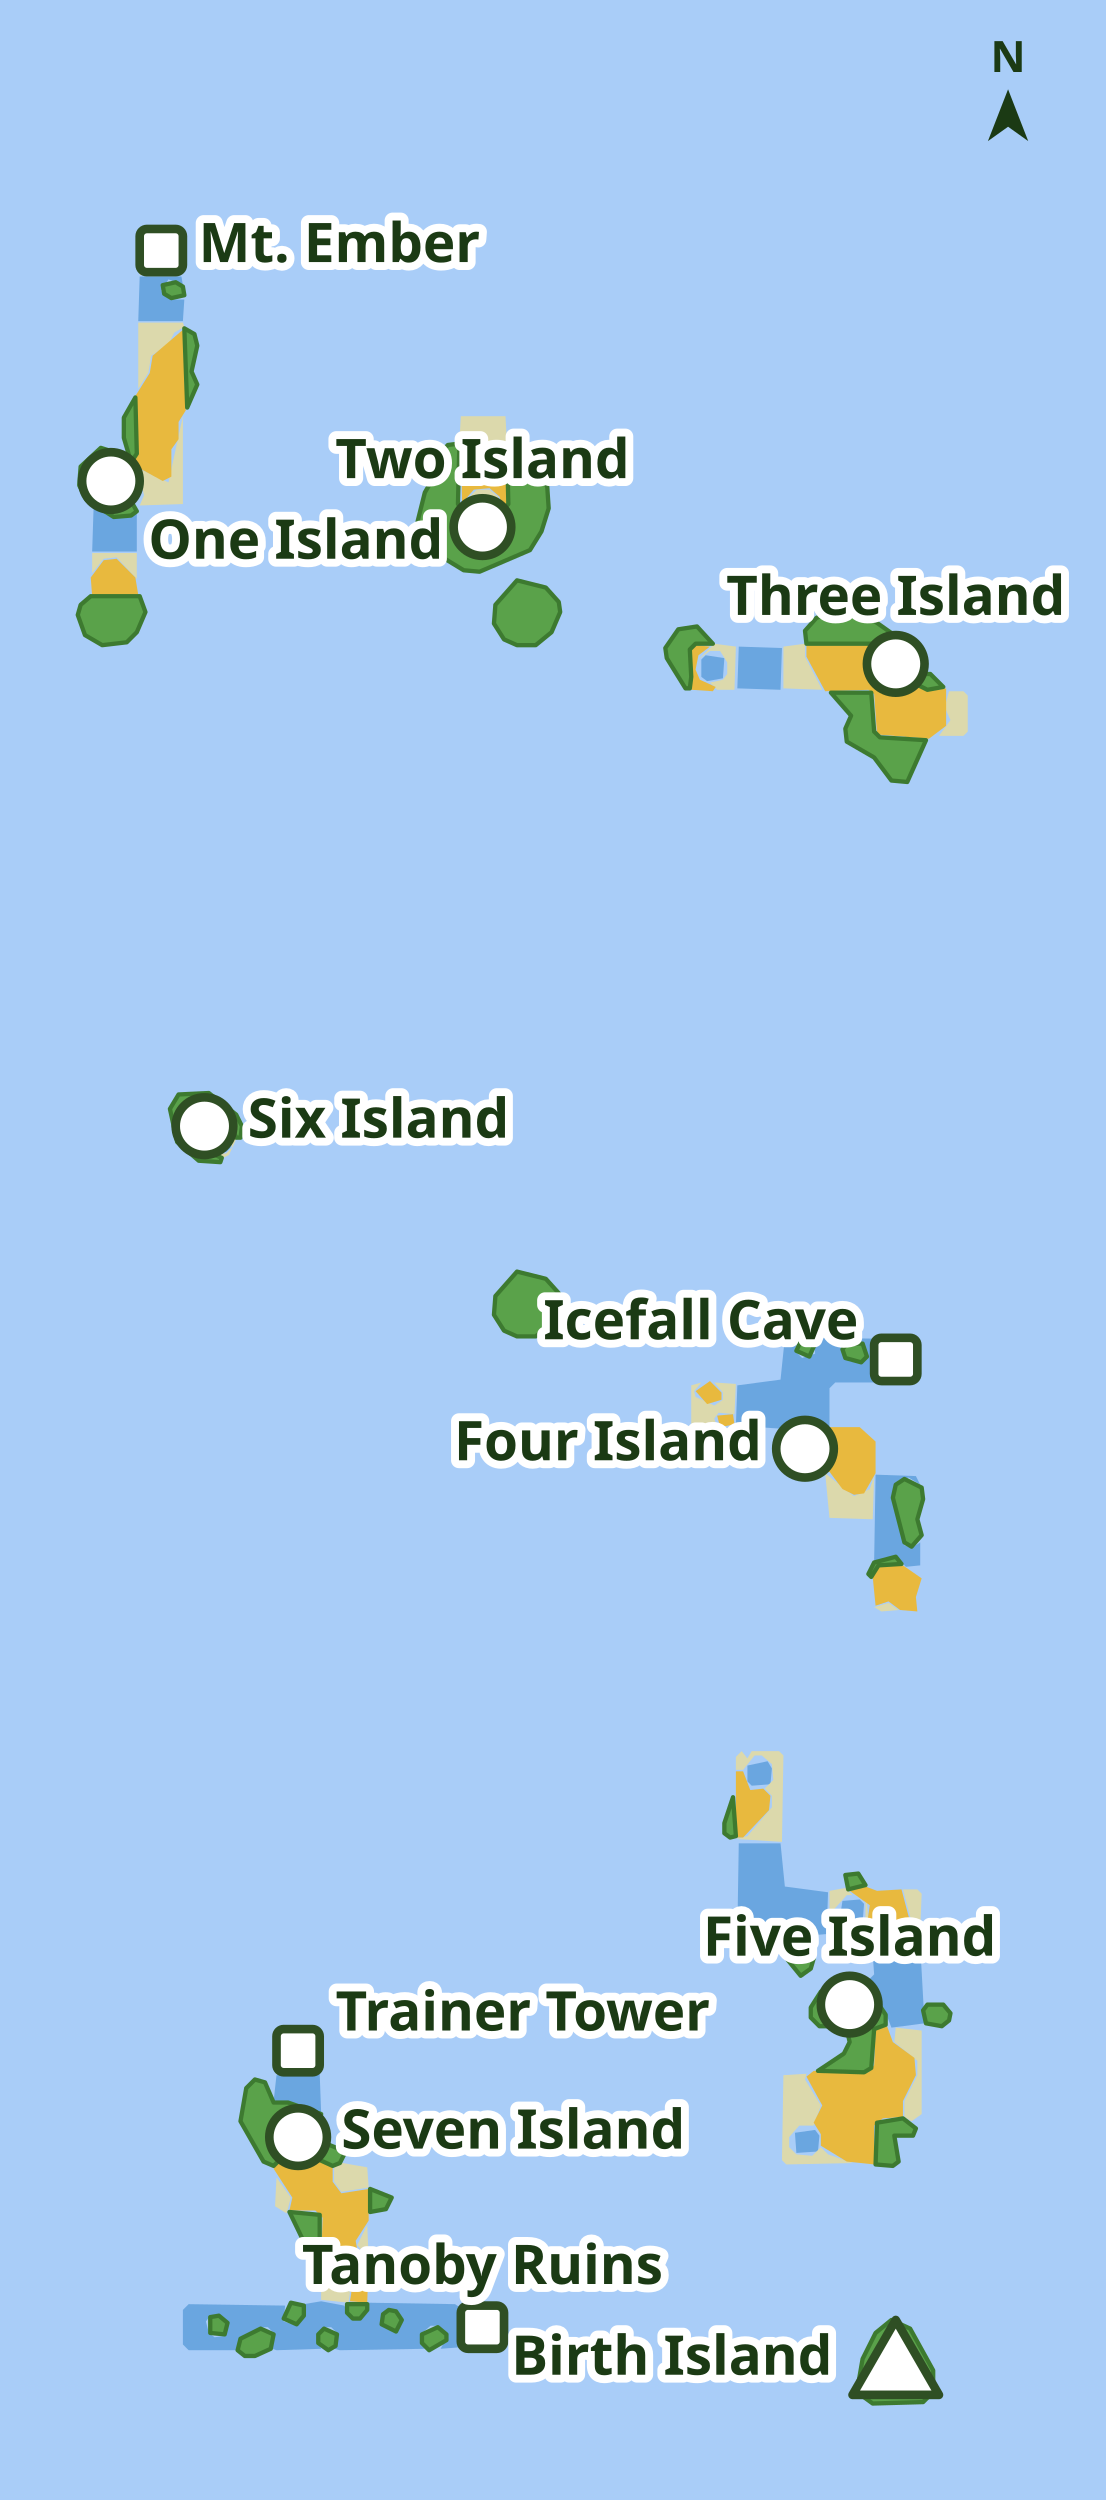
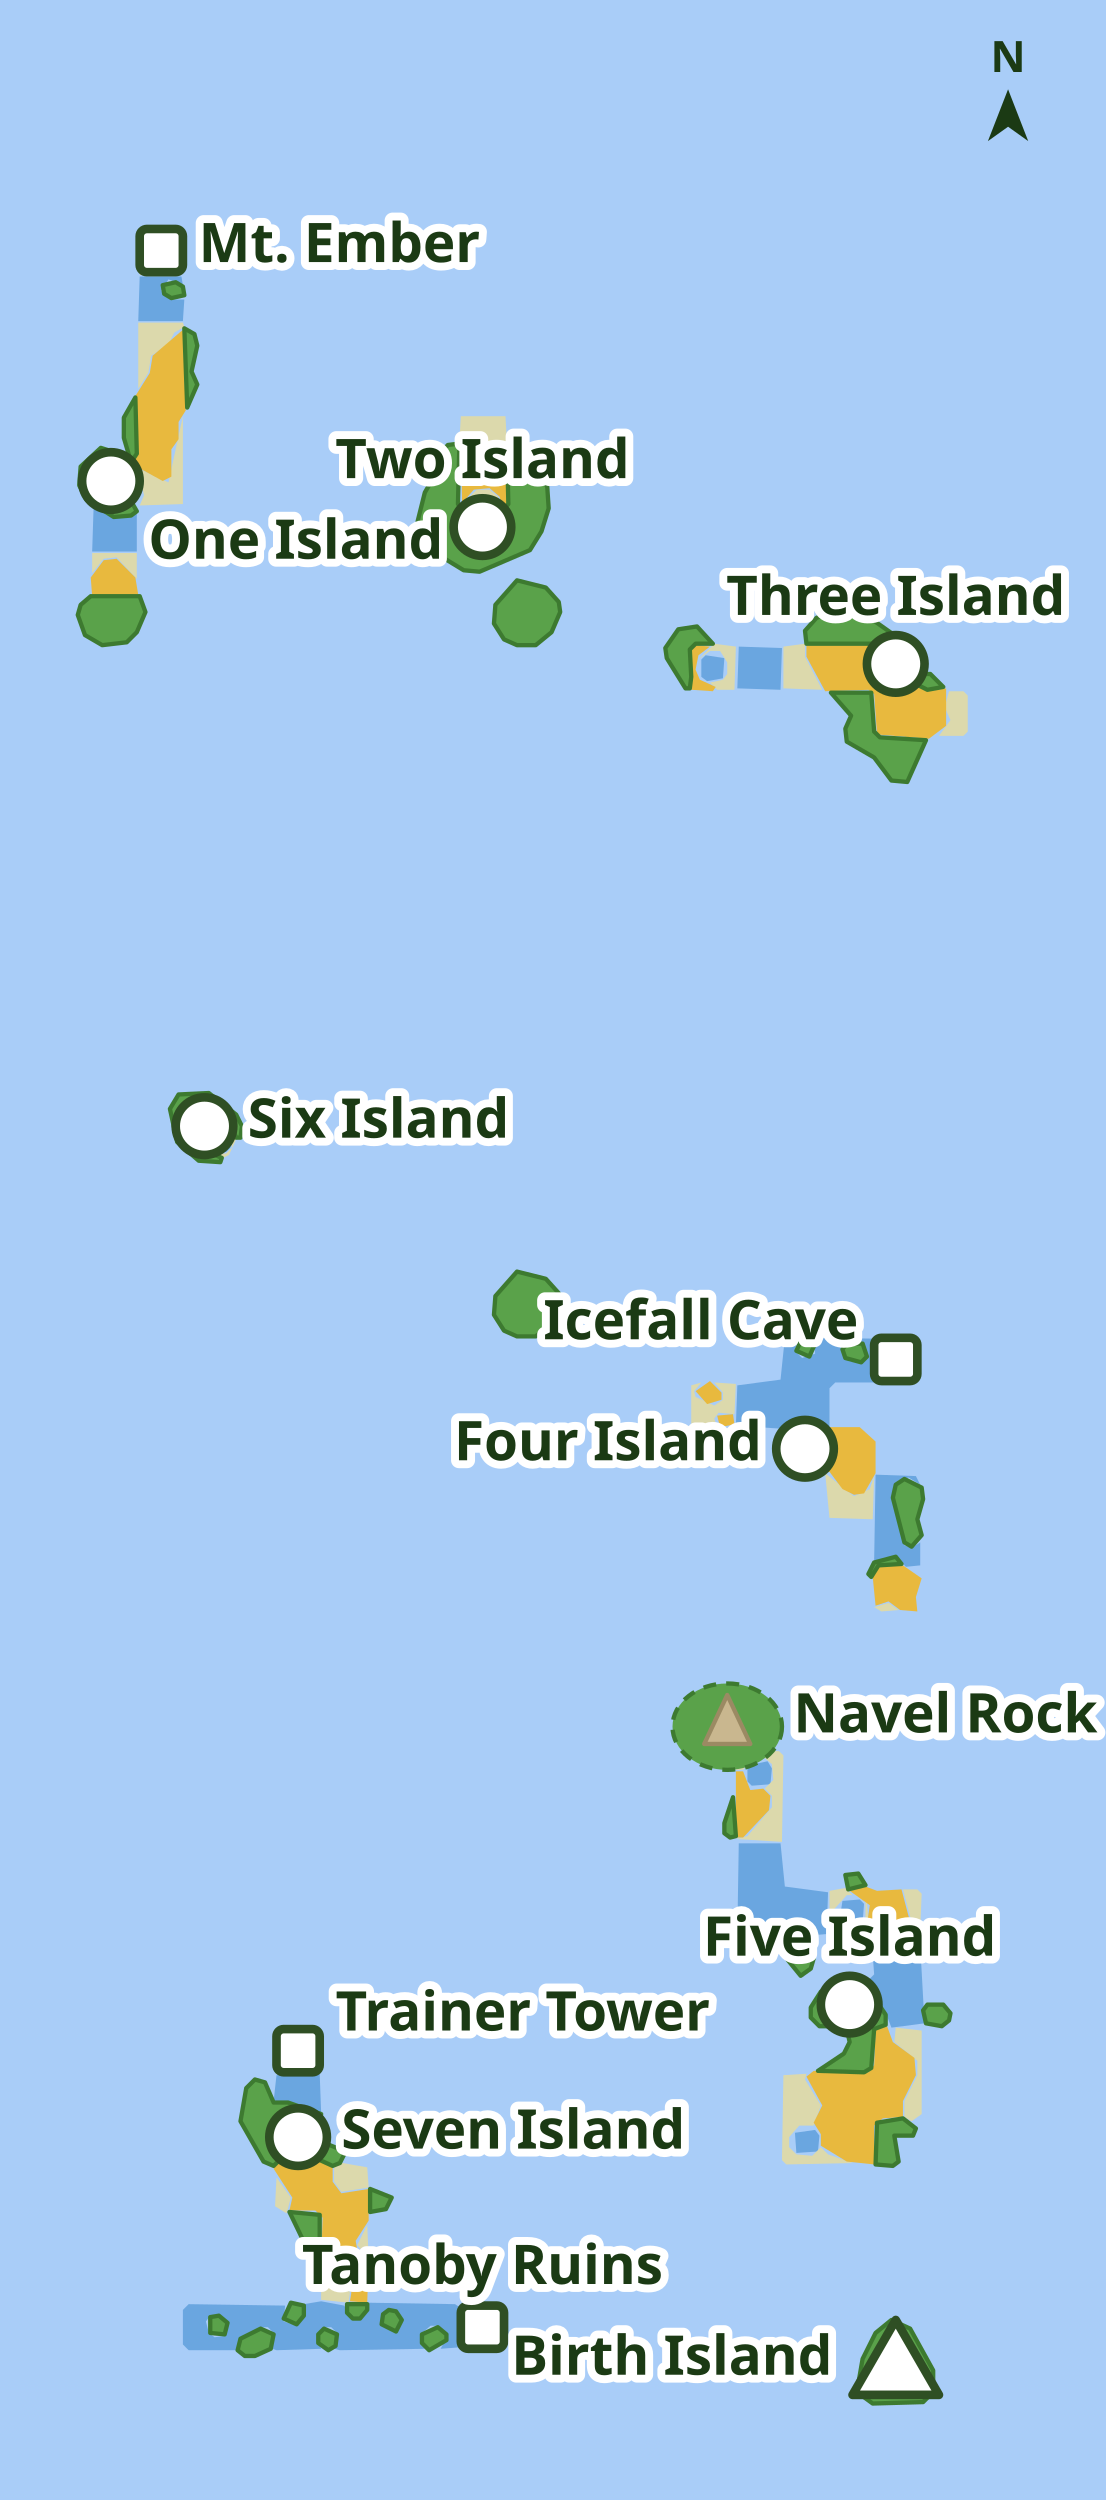
<svg xmlns="http://www.w3.org/2000/svg" width="768" height="1736" viewBox="0 0 768 1736" role="img" aria-label="Schematic map of the Sevii Islands">
  <rect width="768" height="1736" fill="#a9cdf8" />
  <path d="M341,1607 328,1609 329,1623 343,1622 344,1612ZM127,1604 127,1628 131,1632 164,1632 167,1623 181,1616 186,1616 191,1621 189,1631 192,1632 223,1631 220,1621 225,1616 230,1616 235,1621 232,1631 236,1632 295,1631 292,1621 299,1615 304,1615 311,1621 306,1631 319,1630 319,1602 316,1600 256,1599 255,1606 250,1611 245,1611 239,1601 223,1598 211,1600 212,1608 206,1615 197,1612 198,1601 131,1600ZM146,1608 152,1607 159,1613 156,1622 149,1623 145,1620 143,1612ZM270,1603 275,1604 280,1611 275,1620 264,1614 265,1607ZM566,1479 552,1481 553,1495 568,1494 569,1483ZM192,1441 190,1459 200,1459 223,1467 222,1440ZM639,1351 606,1357 607,1371 601,1377 614,1395 619,1408 642,1405ZM585,1320 583,1333 588,1336 599,1335 600,1322 597,1319ZM513,1280 512,1342 552,1345 574,1343 575,1314 545,1310 542,1280ZM533,1223 519,1226 519,1237 522,1240 535,1239 536,1228ZM608,1024 607,1084 622,1080 629,1088 639,1087 639,1071 633,1075 628,1073 619,1040 624,1028 631,1026 639,1031 636,1025ZM511,990 541,992 544,997 556,992 571,995 576,990 576,964 580,960 619,960 619,954 629,952 632,960 638,959 639,930 565,929 566,940 557,943 552,938 554,929 545,929 542,958 512,962ZM588,932 599,932 603,942 598,947 587,944 584,937ZM146,783 143,786 143,798 157,800 160,797 160,785ZM490,455 487,458 487,470 491,473 502,471 503,457ZM513,449 512,478 542,479 543,450ZM65,352 64,383 95,383 95,356 79,360ZM97,192 96,223 127,223 128,208 119,208 112,202 117,194 127,198 126,192ZM105,168 104,182 118,183 120,170 117,167Z" fill="#6aa6e0" fill-rule="evenodd" />
  <path d="M320,1601 321,1631 349,1631 352,1628 351,1601ZM335,1603 345,1612 344,1622 340,1625 329,1624 323,1615ZM223,1572 223,1597 242,1599 243,1592 237,1580ZM255,1545 248,1559 256,1568ZM192,1512 191,1532 199,1537 202,1526ZM232,1505 232,1515 237,1522 256,1519 255,1505 238,1502ZM205,1472 196,1476 192,1490 201,1503 211,1504 220,1498 224,1489 221,1484 222,1476ZM204,1475 215,1476 221,1482 220,1494 214,1500 200,1500 195,1493 195,1484ZM544,1441 543,1500 546,1503 592,1502 575,1496 570,1491 564,1497 553,1496 548,1491 548,1484 555,1476 565,1476 570,1462 559,1444 560,1440ZM622,1408 621,1418 637,1431 637,1441 628,1459 628,1470 633,1473 640,1468 640,1410ZM577,1377 579,1406 589,1408 602,1404 608,1389 603,1379 597,1379 605,1387 603,1400 598,1404 588,1405 579,1396 579,1388 585,1385 586,1379ZM627,1312 632,1331 639,1339 640,1315 637,1312ZM576,1313 576,1342 599,1344 603,1333 602,1321 595,1317 601,1320 601,1334 588,1337 580,1331 579,1326 588,1316 592,1316 587,1311ZM515,1216 511,1220 511,1229 516,1229 524,1219 529,1219 536,1225 537,1236 531,1242 536,1247 536,1255 519,1275 511,1277 543,1279 544,1219 541,1216 522,1216 519,1221ZM607,1116 612,1119 624,1118 617,1113ZM573,1023 576,1054 606,1055 607,1025 604,1034 593,1039ZM565,994 572,1000 572,1014 567,1020 571,1022 575,1002 570,995ZM480,962 480,990 498,991 496,985 499,981 510,982 511,961 496,960 502,967 502,972 496,976 483,970 482,966 487,960ZM132,772 129,778 131,794 155,804 159,802 164,791 156,773 146,768ZM140,771 151,772 161,785 161,797 157,801 145,801 132,791 130,781 133,778 137,779 140,788 148,780 138,776ZM659,480 656,491 660,500 652,511 669,511 672,508 672,483 669,480ZM609,468 620,480 630,479 639,468 637,466 630,476 616,476 610,466ZM544,449 544,478 571,479 559,456 559,447ZM496,447 485,458 493,452 500,452 505,460 505,468 502,472 493,474 498,479 510,479 511,449ZM64,384 64,398 72,388 81,387 95,402 95,384ZM331,340 324,347 325,355 320,371 325,380 337,384 348,378 352,364 346,355 346,345 340,340ZM334,353 348,361 348,374 342,380 329,380 323,372 323,364ZM127,289 117,335 87,321 74,321 68,324 64,333 67,346 78,351 88,349 98,335 100,344 97,351 127,350ZM77,322 87,324 92,330 92,343 86,348 73,348 67,341 67,332ZM320,289 319,307 332,311 352,307 351,289ZM127,224 96,224 96,270 103,259 105,247 117,239 121,231 128,227ZM96,161 97,191 127,190 128,178 122,175 128,169 127,161 118,160 116,165 122,176 116,185 108,185 100,179 100,172 109,164 109,160Z" fill="#dcd9ac" fill-rule="evenodd" />
  <path d="M193,1501 190,1506 203,1526 201,1535 219,1535 224,1540 223,1571 238,1580 244,1592 243,1598 255,1599 256,1569 248,1562 247,1556 256,1542 256,1520 237,1523 231,1515 231,1505 220,1500 211,1505ZM209,1476 202,1478 207,1485 202,1487 198,1482 196,1489 207,1489 210,1485ZM616,1407 608,1409 607,1434 603,1439 565,1438 560,1442 571,1462 565,1474 570,1482 570,1490 588,1501 607,1503 607,1476 613,1471 627,1470 627,1459 636,1441 635,1429 620,1418ZM202,1407 191,1417 191,1430 201,1438 214,1439 224,1430 224,1417 213,1407ZM594,1380 587,1379 586,1384 591,1389 586,1391 583,1386 580,1393 591,1393ZM590,1313 604,1323 601,1343 639,1343 631,1331 626,1312 609,1313 601,1310ZM511,1230 511,1276 516,1276 534,1257 535,1247 530,1242 521,1243 516,1230ZM610,1088 606,1095 608,1115 617,1112 625,1118 637,1119 636,1109 640,1096 627,1087ZM561,995 555,995 554,1000 559,1002 557,1007 552,1002 547,1002 548,1010 561,1007ZM575,991 572,996 576,1002 576,1013 572,1022 576,1022 585,1034 593,1038 600,1037 608,1023 608,1001 597,991ZM498,983 500,991 510,989 509,982ZM483,966 491,975 501,972 501,967 493,959ZM560,448 560,456 573,480 603,479 607,482 609,510 645,513 657,504 657,478 644,480 635,476 630,480 620,481 610,473 610,465 621,466 625,463 626,452 619,452 618,456 623,461 618,463 616,458 609,458 611,451 608,448ZM483,448 480,451 480,479 495,480 497,477 486,472 483,465 485,455 493,449ZM63,401 64,414 96,413 94,401 81,388 72,389ZM337,356 330,358 335,365 330,367 326,362 324,369 335,369 338,365ZM80,323 74,326 79,333 74,335 70,330 68,337 77,338 81,335ZM320,308 321,354 324,355 323,347 329,340 340,339 347,345 349,355 352,350 351,308 335,312ZM127,229 106,247 104,259 94,275 96,315 91,322 113,334 119,331 119,312 124,305 124,293 129,285Z" fill="#e8b93e" fill-rule="evenodd" />
  <path d="M225,1617 221,1621 221,1627 228,1632 233,1629 234,1621ZM190,1621 181,1617 167,1624 165,1632 170,1636 177,1636 188,1631ZM304,1616 293,1621 293,1627 298,1632 310,1625 310,1621ZM619,1611 608,1620 599,1638 595,1661 606,1669 641,1668 648,1661 648,1646 632,1617ZM146,1609 146,1620 156,1621 158,1613 152,1608ZM270,1604 266,1607 265,1614 275,1619 279,1611 275,1605ZM241,1600 241,1606 245,1610 250,1610 255,1604 255,1600ZM202,1599 197,1610 206,1614 211,1608 211,1601ZM201,1536 215,1565 222,1568 222,1538ZM257,1520 257,1536 268,1534 272,1526ZM225,1488 220,1499 231,1504 236,1502 240,1494ZM627,1471 609,1474 608,1503 620,1504 624,1501 621,1483 634,1483 636,1478ZM177,1444 171,1450 167,1473 183,1501 190,1504 195,1499 191,1490 195,1476 205,1471 221,1475 223,1468 200,1460 190,1460 184,1446ZM644,1392 641,1396 643,1405 654,1407 659,1403 660,1398 655,1392ZM609,1390 602,1405 588,1409 590,1418 586,1426 568,1438 600,1439 605,1436 607,1409 615,1406 615,1399ZM570,1383 563,1394 563,1401 569,1407 576,1407 578,1401 575,1384ZM553,1348 547,1354 547,1361 556,1372 563,1367 565,1360 563,1352ZM599,1345 600,1351 606,1356 640,1349 640,1344ZM587,1302 589,1312 601,1309 596,1301ZM509,1248 503,1266 503,1273 507,1276 511,1275ZM626,1086 622,1081 607,1085 603,1093 605,1095 610,1087ZM628,1027 622,1031 620,1040 628,1071 633,1074 640,1066 637,1055 641,1041 640,1033ZM588,933 585,937 587,943 598,946 602,942 599,933ZM558,927 553,938 562,942 566,933ZM359,883 344,900 343,913 350,924 359,928 372,928 383,919 389,905 388,898 379,888ZM124,760 118,770 123,793 138,806 153,807 154,804 130,794 128,778 135,769 146,767 157,773 164,790 167,790 168,782 164,774 145,759ZM577,481 591,497 587,506 588,515 607,526 619,542 630,543 643,514 611,512 607,508 605,481ZM636,475 644,479 655,477 646,468 640,468ZM484,435 471,437 462,450 463,457 476,478 479,478 480,470 479,451 483,447 495,447ZM559,438 560,447 608,447 612,451 623,447 621,441 604,429 585,422 567,429ZM56,420 54,427 59,441 71,448 88,446 95,439 101,425 97,414 63,414ZM359,403 344,420 343,433 350,444 359,448 372,448 383,439 389,425 388,418 379,408ZM70,311 56,324 55,337 60,347 79,359 91,358 95,355 91,348 78,352 65,344 63,333 67,324 74,320 86,320 86,316ZM355,307 352,308 353,350 348,356 353,370 346,381 337,385 325,381 319,371 323,356 318,350 319,308 311,309 303,318 302,330 295,342 290,362 291,369 299,382 322,396 333,397 368,382 376,369 381,353 380,338 367,316ZM94,276 86,290 86,304 91,321 95,315ZM128,228 130,283 137,267 133,258 137,240 135,232ZM113,198 114,204 119,207 128,205 127,199 122,196Z" fill="#5aa24a" stroke="#3d7a30" stroke-width="3" stroke-linejoin="round" fill-rule="evenodd" />
+   <g>
+     <ellipse cx="505" cy="1199" rx="38" ry="30" fill="#5aa24a" stroke="#3d7a30" stroke-width="3" stroke-dasharray="9 7" />
+     <path d="M489 1211 l16 -34 l16 34 z" fill="#c9b78f" stroke="#9b8a63" stroke-width="3" stroke-linejoin="round" />
+   </g>
  <g fill="#fff" stroke="#2f4f24" stroke-width="6">
    <circle cx="77" cy="334" r="20" />
    <circle cx="335" cy="366" r="20" />
    <circle cx="622" cy="461" r="20" />
    <circle cx="559" cy="1006" r="20" />
    <circle cx="142" cy="782" r="20" />
    <circle cx="590" cy="1392" r="20" />
    <circle cx="207" cy="1484" r="20" />
  </g>
  <g fill="#fff" stroke="#2f4f24" stroke-width="6">
    <rect x="97" y="159" width="30" height="30" rx="5" />
    <rect x="607" y="929" width="30" height="30" rx="5" />
    <rect x="320" y="1601" width="30" height="30" rx="5" />
    <rect x="192" y="1409" width="30" height="30" rx="5" />
  </g>
  <path d="M592 1663 l30 -52 l30 52 z" fill="#fff" stroke="#2f4f24" stroke-width="6" stroke-linejoin="round" />
  <g font-family="system-ui, sans-serif" font-size="38" font-weight="800" fill="#1b3a14" paint-order="stroke" stroke="#ffffff" stroke-width="11" stroke-linejoin="round">
    <text x="103" y="388" text-anchor="start">One Island</text>
    <text x="335" y="332" text-anchor="middle">Two Island</text>
    <text x="622" y="427" text-anchor="middle">Three Island</text>
    <text x="529" y="1014" text-anchor="end">Four Island</text>
    <text x="172" y="790" text-anchor="start">Six Island</text>
    <text x="590" y="1358" text-anchor="middle">Five Island</text>
    <text x="237" y="1492" text-anchor="start">Seven Island</text>
    <text x="138" y="182" text-anchor="start">Mt. Ember</text>
    <text x="596" y="930" text-anchor="end">Icefall Cave</text>
    <text x="233" y="1410" text-anchor="start">Trainer Tower</text>
    <text x="335" y="1586" text-anchor="middle">Tanoby Ruins</text>
    <text x="578" y="1649" text-anchor="end">Birth Island</text>
+     <text x="551" y="1203" text-anchor="start">Navel Rock</text>
  </g>
  <g transform="translate(700 70)" font-family="system-ui, sans-serif" font-weight="800" font-size="30" fill="#1b3a14" text-anchor="middle">
    <path d="M0 -8 L14 28 L0 18 L-14 28 Z" />
    <text y="-20">N</text>
  </g>
</svg>
